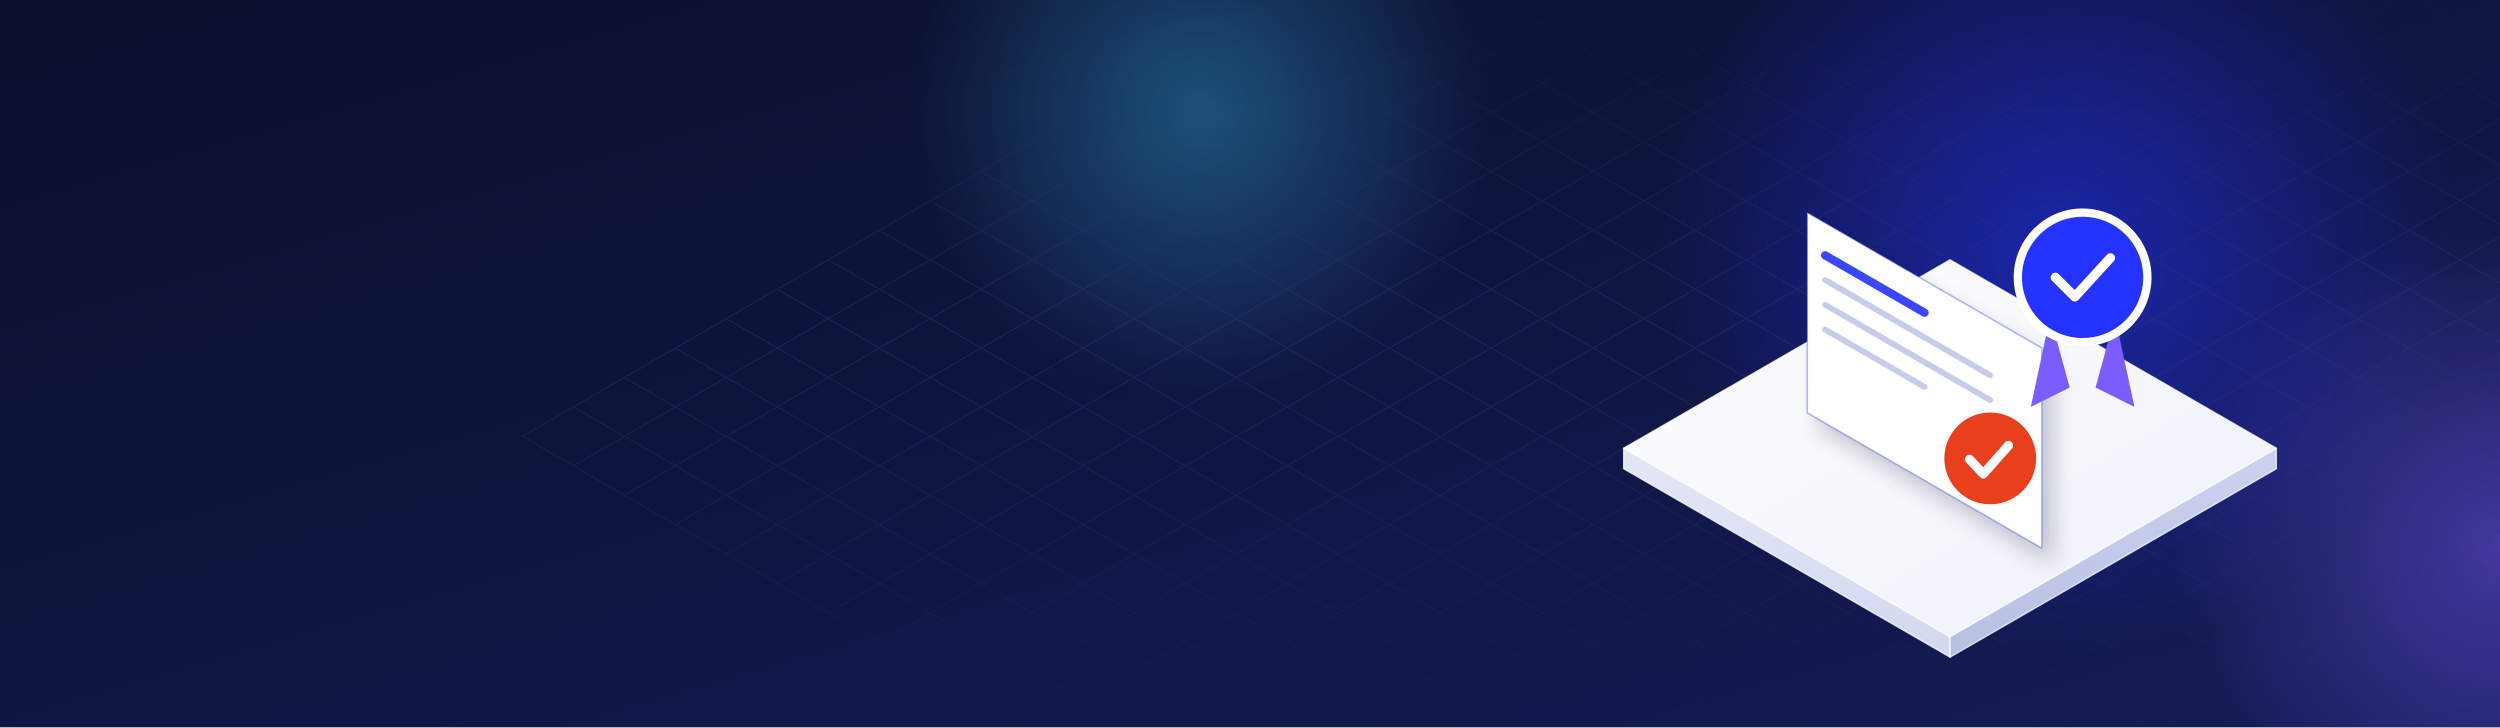
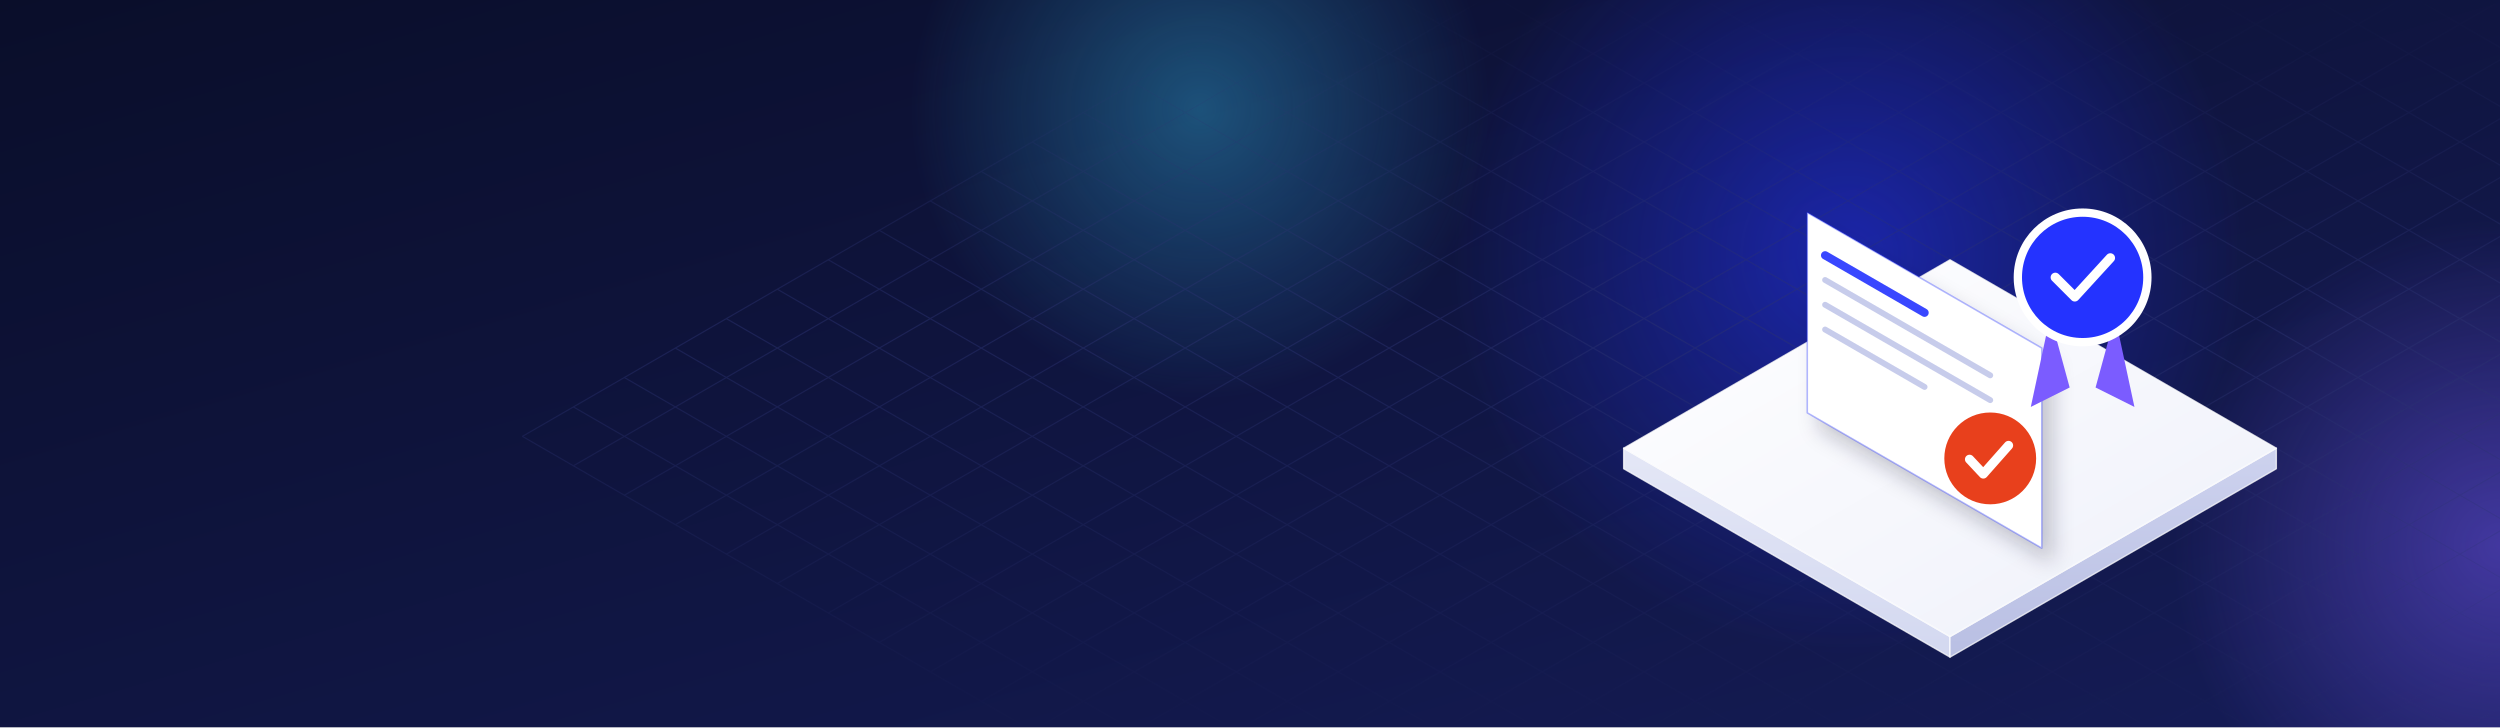
<svg xmlns="http://www.w3.org/2000/svg" viewBox="0 0 2200 640" preserveAspectRatio="xMidYMid slice">
  <defs>
    <linearGradient id="gBg" x1="0" y1="0" x2="1" y2="1">
      <stop offset="0" stop-color="#0A0E2A" />
      <stop offset="1" stop-color="#151C57" />
    </linearGradient>
    <radialGradient id="gB1">
      <stop offset="0" stop-color="#2433FF" stop-opacity="0.55" />
      <stop offset="1" stop-color="#2433FF" stop-opacity="0" />
    </radialGradient>
    <radialGradient id="gB2">
      <stop offset="0" stop-color="#7B5CFF" stop-opacity="0.45" />
      <stop offset="1" stop-color="#7B5CFF" stop-opacity="0" />
    </radialGradient>
    <radialGradient id="gB3">
      <stop offset="0" stop-color="#38C6F4" stop-opacity="0.35" />
      <stop offset="1" stop-color="#38C6F4" stop-opacity="0" />
    </radialGradient>
    <radialGradient id="gGlow">
      <stop offset="0" stop-color="#8D98FF" stop-opacity=".55" />
      <stop offset="1" stop-color="#8D98FF" stop-opacity="0" />
    </radialGradient>
    <linearGradient id="gTop" x1="0" y1="0" x2="1" y2="1">
      <stop offset="0" stop-color="#FFFFFF" />
      <stop offset="1" stop-color="#D9DDFF" />
    </linearGradient>
    <linearGradient id="gLeft" x1="0" y1="0" x2="0" y2="1">
      <stop offset="0" stop-color="#6E79FF" stop-opacity=".95" />
      <stop offset="1" stop-color="#2433FF" stop-opacity=".9" />
    </linearGradient>
    <linearGradient id="gRight" x1="0" y1="0" x2="0" y2="1">
      <stop offset="0" stop-color="#2433FF" stop-opacity=".95" />
      <stop offset="1" stop-color="#121A8F" stop-opacity=".95" />
    </linearGradient>
    <linearGradient id="gLeftV" x1="0" y1="0" x2="0" y2="1">
      <stop offset="0" stop-color="#A58CFF" />
      <stop offset="1" stop-color="#7B5CFF" />
    </linearGradient>
    <linearGradient id="gRightV" x1="0" y1="0" x2="0" y2="1">
      <stop offset="0" stop-color="#7B5CFF" />
      <stop offset="1" stop-color="#4B2FC9" />
    </linearGradient>
    <linearGradient id="gLeftC" x1="0" y1="0" x2="0" y2="1">
      <stop offset="0" stop-color="#8BE0FF" />
      <stop offset="1" stop-color="#38C6F4" />
    </linearGradient>
    <linearGradient id="gRightC" x1="0" y1="0" x2="0" y2="1">
      <stop offset="0" stop-color="#38C6F4" />
      <stop offset="1" stop-color="#1C8FC4" />
    </linearGradient>
    <linearGradient id="gLeftR" x1="0" y1="0" x2="0" y2="1">
      <stop offset="0" stop-color="#FF8A6A" />
      <stop offset="1" stop-color="#E8401C" />
    </linearGradient>
    <linearGradient id="gRightR" x1="0" y1="0" x2="0" y2="1">
      <stop offset="0" stop-color="#E8401C" />
      <stop offset="1" stop-color="#A82A0E" />
    </linearGradient>
    <linearGradient id="gTopW" x1="0" y1="0" x2="1" y2="1">
      <stop offset="0" stop-color="#FFFFFF" />
      <stop offset="1" stop-color="#EEF0FA" />
    </linearGradient>
    <linearGradient id="gLeftW" x1="0" y1="0" x2="0" y2="1">
      <stop offset="0" stop-color="#E4E7F6" />
      <stop offset="1" stop-color="#D3D8F0" />
    </linearGradient>
    <linearGradient id="gRightW" x1="0" y1="0" x2="0" y2="1">
      <stop offset="0" stop-color="#CDD2EE" />
      <stop offset="1" stop-color="#B9BFE3" />
    </linearGradient>
    <linearGradient id="gFade" x1="0" y1="0" x2="0" y2="1">
      <stop offset="0" stop-color="#fff" stop-opacity="0" />
      <stop offset=".45" stop-color="#fff" stop-opacity="1" />
      <stop offset="1" stop-color="#fff" stop-opacity="0" />
    </linearGradient>
    <mask id="mGrid">
      <rect width="100%" height="100%" fill="url(#gFade)" />
    </mask>
    <filter id="fSoft" x="-50%" y="-50%" width="200%" height="200%">
      <feGaussianBlur stdDeviation="9" />
    </filter>
  </defs>
  <defs>
    <radialGradient id="gNode0" cx=".35" cy=".3">
      <stop offset="0" stop-color="#fff" />
      <stop offset=".35" stop-color="#2433FF" />
      <stop offset="1" stop-color="#121A8F" />
    </radialGradient>
    <radialGradient id="gNode1" cx=".35" cy=".3">
      <stop offset="0" stop-color="#fff" />
      <stop offset=".35" stop-color="#7B5CFF" />
      <stop offset="1" stop-color="#4B2FC9" />
    </radialGradient>
    <radialGradient id="gNode2" cx=".35" cy=".3">
      <stop offset="0" stop-color="#fff" />
      <stop offset=".35" stop-color="#38C6F4" />
      <stop offset="1" stop-color="#1C8FC4" />
    </radialGradient>
  </defs>
  <rect width="100%" height="100%" fill="url(#gBg)" />
-   <circle cx="1811.7" cy="224" r="352" fill="url(#gB1)" />
+   <circle cx="1626.1" cy="224" r="352" fill="url(#gB1)" />
  <circle cx="2200" cy="480" r="288" fill="url(#gB2)" />
  <circle cx="1056" cy="96" r="256" fill="url(#gB3)" />
  <g stroke="#2A3170" stroke-width="1" opacity="0.5" mask="url(#mGrid)">
    <line x1="1716" y1="-341.3" x2="459.7" y2="384" />
    <line x1="1716" y1="-341.3" x2="2972.3" y2="384" />
    <line x1="1760.9" y1="-315.4" x2="504.6" y2="409.9" />
    <line x1="1671.1" y1="-315.4" x2="2927.4" y2="409.9" />
    <line x1="1805.7" y1="-289.5" x2="549.4" y2="435.8" />
    <line x1="1626.3" y1="-289.5" x2="2882.6" y2="435.8" />
    <line x1="1850.6" y1="-263.6" x2="594.3" y2="461.7" />
    <line x1="1581.4" y1="-263.6" x2="2837.7" y2="461.7" />
    <line x1="1895.5" y1="-237.7" x2="639.2" y2="487.6" />
    <line x1="1536.5" y1="-237.7" x2="2792.8" y2="487.6" />
    <line x1="1940.3" y1="-211.8" x2="684" y2="513.5" />
    <line x1="1491.7" y1="-211.8" x2="2748" y2="513.5" />
    <line x1="1985.2" y1="-185.9" x2="728.9" y2="539.4" />
    <line x1="1446.8" y1="-185.9" x2="2703.1" y2="539.4" />
    <line x1="2030.1" y1="-160" x2="773.8" y2="565.3" />
    <line x1="1401.9" y1="-160" x2="2658.2" y2="565.3" />
    <line x1="2074.9" y1="-134.1" x2="818.6" y2="591.2" />
    <line x1="1357.1" y1="-134.1" x2="2613.4" y2="591.2" />
    <line x1="2119.8" y1="-108.2" x2="863.5" y2="617.1" />
    <line x1="1312.2" y1="-108.2" x2="2568.5" y2="617.1" />
    <line x1="2164.7" y1="-82.3" x2="908.4" y2="643" />
    <line x1="1267.3" y1="-82.3" x2="2523.6" y2="643" />
    <line x1="2209.6" y1="-56.4" x2="953.2" y2="669" />
    <line x1="1222.4" y1="-56.4" x2="2478.8" y2="669" />
    <line x1="2254.4" y1="-30.5" x2="998.1" y2="694.9" />
    <line x1="1177.6" y1="-30.5" x2="2433.9" y2="694.9" />
    <line x1="2299.3" y1="-4.6" x2="1043" y2="720.8" />
    <line x1="1132.7" y1="-4.6" x2="2389" y2="720.8" />
    <line x1="2344.2" y1="21.3" x2="1087.8" y2="746.7" />
    <line x1="1087.8" y1="21.3" x2="2344.2" y2="746.7" />
    <line x1="2389" y1="47.2" x2="1132.7" y2="772.6" />
    <line x1="1043" y1="47.2" x2="2299.3" y2="772.6" />
    <line x1="2433.9" y1="73.1" x2="1177.6" y2="798.5" />
    <line x1="998.1" y1="73.1" x2="2254.4" y2="798.5" />
    <line x1="2478.8" y1="99" x2="1222.4" y2="824.4" />
    <line x1="953.2" y1="99" x2="2209.6" y2="824.4" />
    <line x1="2523.6" y1="125" x2="1267.3" y2="850.3" />
    <line x1="908.4" y1="125" x2="2164.7" y2="850.3" />
    <line x1="2568.5" y1="150.9" x2="1312.2" y2="876.2" />
    <line x1="863.5" y1="150.9" x2="2119.8" y2="876.2" />
    <line x1="2613.4" y1="176.8" x2="1357.1" y2="902.1" />
    <line x1="818.6" y1="176.8" x2="2074.9" y2="902.1" />
    <line x1="2658.2" y1="202.7" x2="1401.9" y2="928" />
    <line x1="773.8" y1="202.7" x2="2030.1" y2="928" />
    <line x1="2703.1" y1="228.6" x2="1446.8" y2="953.9" />
    <line x1="728.9" y1="228.6" x2="1985.2" y2="953.9" />
    <line x1="2748" y1="254.5" x2="1491.7" y2="979.8" />
    <line x1="684" y1="254.5" x2="1940.3" y2="979.8" />
    <line x1="2792.8" y1="280.4" x2="1536.5" y2="1005.7" />
    <line x1="639.2" y1="280.4" x2="1895.5" y2="1005.7" />
    <line x1="2837.7" y1="306.3" x2="1581.4" y2="1031.6" />
    <line x1="594.3" y1="306.3" x2="1850.6" y2="1031.6" />
    <line x1="2882.6" y1="332.2" x2="1626.3" y2="1057.5" />
    <line x1="549.4" y1="332.2" x2="1805.7" y2="1057.5" />
    <line x1="2927.4" y1="358.1" x2="1671.1" y2="1083.4" />
    <line x1="504.6" y1="358.1" x2="1760.9" y2="1083.4" />
    <line x1="2972.3" y1="384" x2="1716" y2="1109.3" />
    <line x1="459.7" y1="384" x2="1716" y2="1109.3" />
  </g>
  <g>
    <polygon points="1428.8,412.5 1716,578.3 1716,560.2 1428.8,394.4" fill="url(#gLeftW)" stroke="rgba(255,255,255,.75)" stroke-width="1.2" stroke-linejoin="round" />
    <polygon points="2003.2,412.5 1716,578.3 1716,560.2 2003.2,394.4" fill="url(#gRightW)" stroke="rgba(255,255,255,.75)" stroke-width="1.2" stroke-linejoin="round" />
    <polygon points="1716,228.6 2003.2,394.4 1716,560.2 1428.8,394.4" fill="url(#gTopW)" stroke="rgba(255,255,255,.75)" stroke-width="1.2" stroke-linejoin="round" />
  </g>
  <g>
    <polygon points="1590.4,363.3 1796.8,482.4 1796.8,306.3 1590.4,187.1" fill="#0A0E2A" opacity=".22" transform="translate(10,14)" filter="url(#fSoft)" />
    <polygon points="1590.4,363.3 1796.8,482.4 1796.8,306.3 1590.4,187.1" fill="#FFFFFF" stroke="rgba(36,51,255,.35)" stroke-width="1.4" stroke-linejoin="round" />
    <line x1="1606.1" y1="224.7" x2="1693.6" y2="275.2" stroke="#2433FF" stroke-width="7.3" stroke-linecap="round" opacity=".9" />
    <line x1="1606.1" y1="246.4" x2="1751.4" y2="330.3" stroke="#B9BFE6" stroke-width="5.2" stroke-linecap="round" opacity=".8" />
    <line x1="1606.1" y1="268.2" x2="1751.4" y2="352.1" stroke="#B9BFE6" stroke-width="5.2" stroke-linecap="round" opacity=".8" />
    <line x1="1606.1" y1="290" x2="1693.6" y2="340.5" stroke="#B9BFE6" stroke-width="5.2" stroke-linecap="round" opacity=".8" />
    <circle cx="1751.4" cy="403.4" r="40.4" fill="#E8401C" />
    <path d="M1733.2 404.2 l12.1 12.9 l22.2 -25.1" fill="none" stroke="#fff" stroke-width="8.1" stroke-linecap="round" stroke-linejoin="round" />
  </g>
  <g>
    <path d="M1804.2 278.3 l-17.1 79.8 l34.2 -17.1 z M1861.2 278.3 l17.1 79.8 l-34.2 -17.1 z" fill="#7B5CFF" />
    <circle cx="1832.7" cy="244.1" r="57" fill="#2433FF" stroke="#fff" stroke-width="7.3" />
    <path d="M1808.7 244.1 l17.1 17.1 l31.3 -34.2" fill="none" stroke="#fff" stroke-width="8.3" stroke-linecap="round" stroke-linejoin="round" />
  </g>
</svg>
